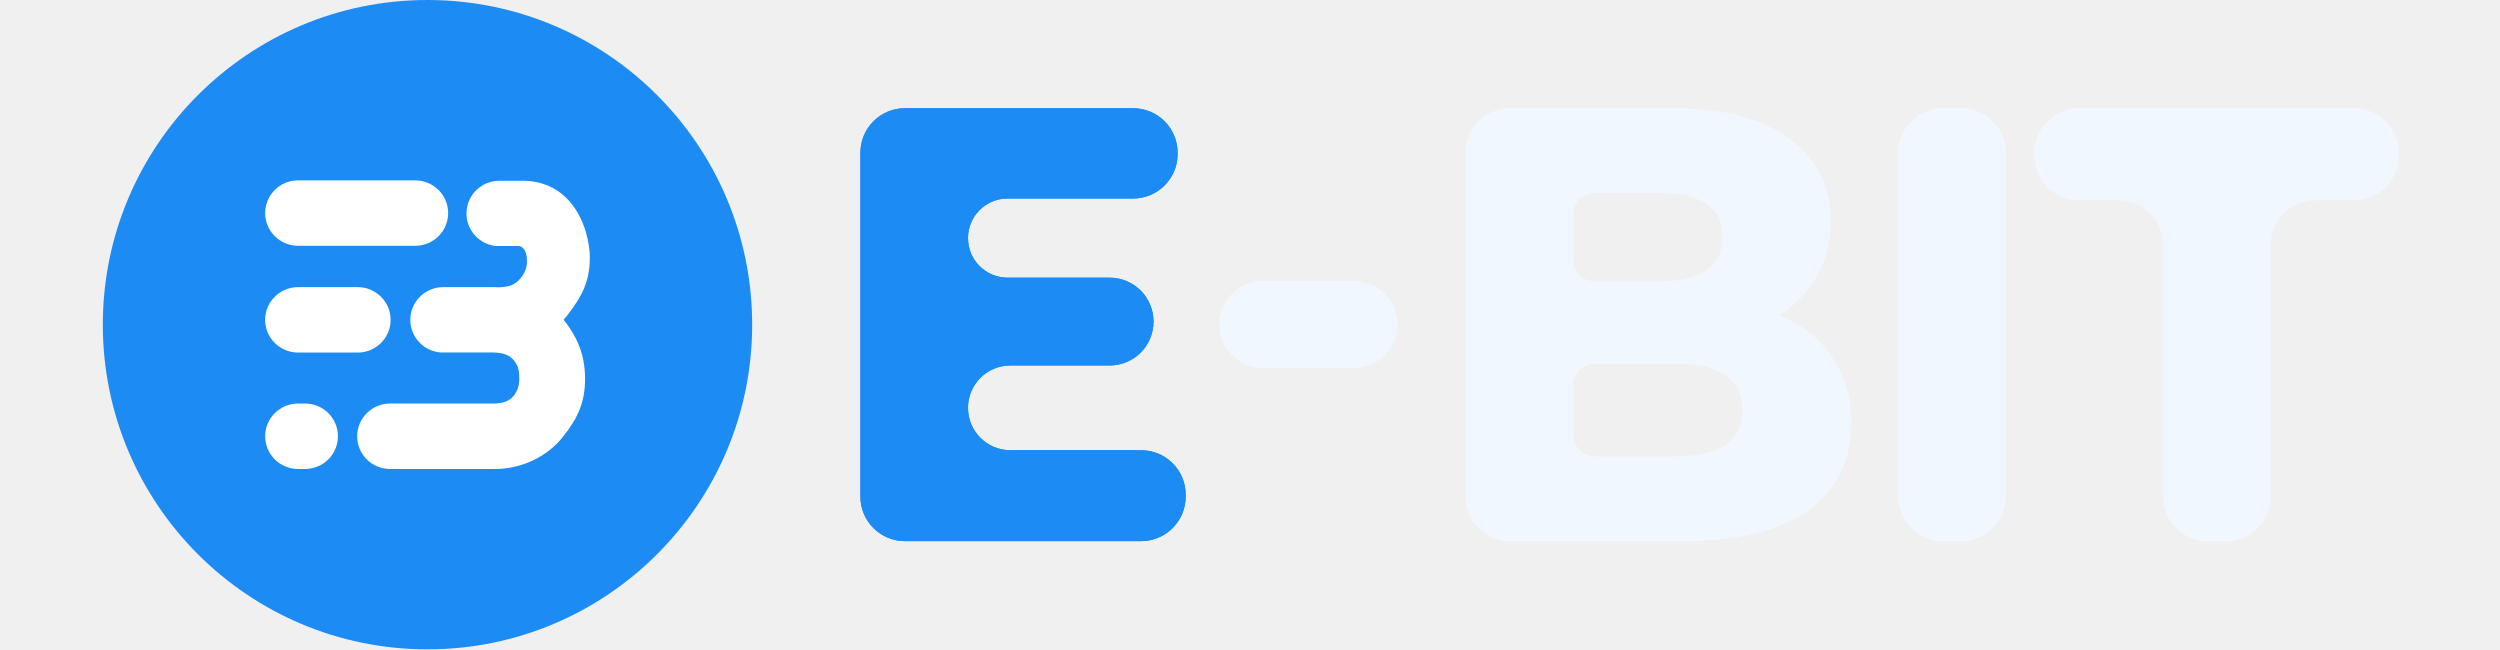
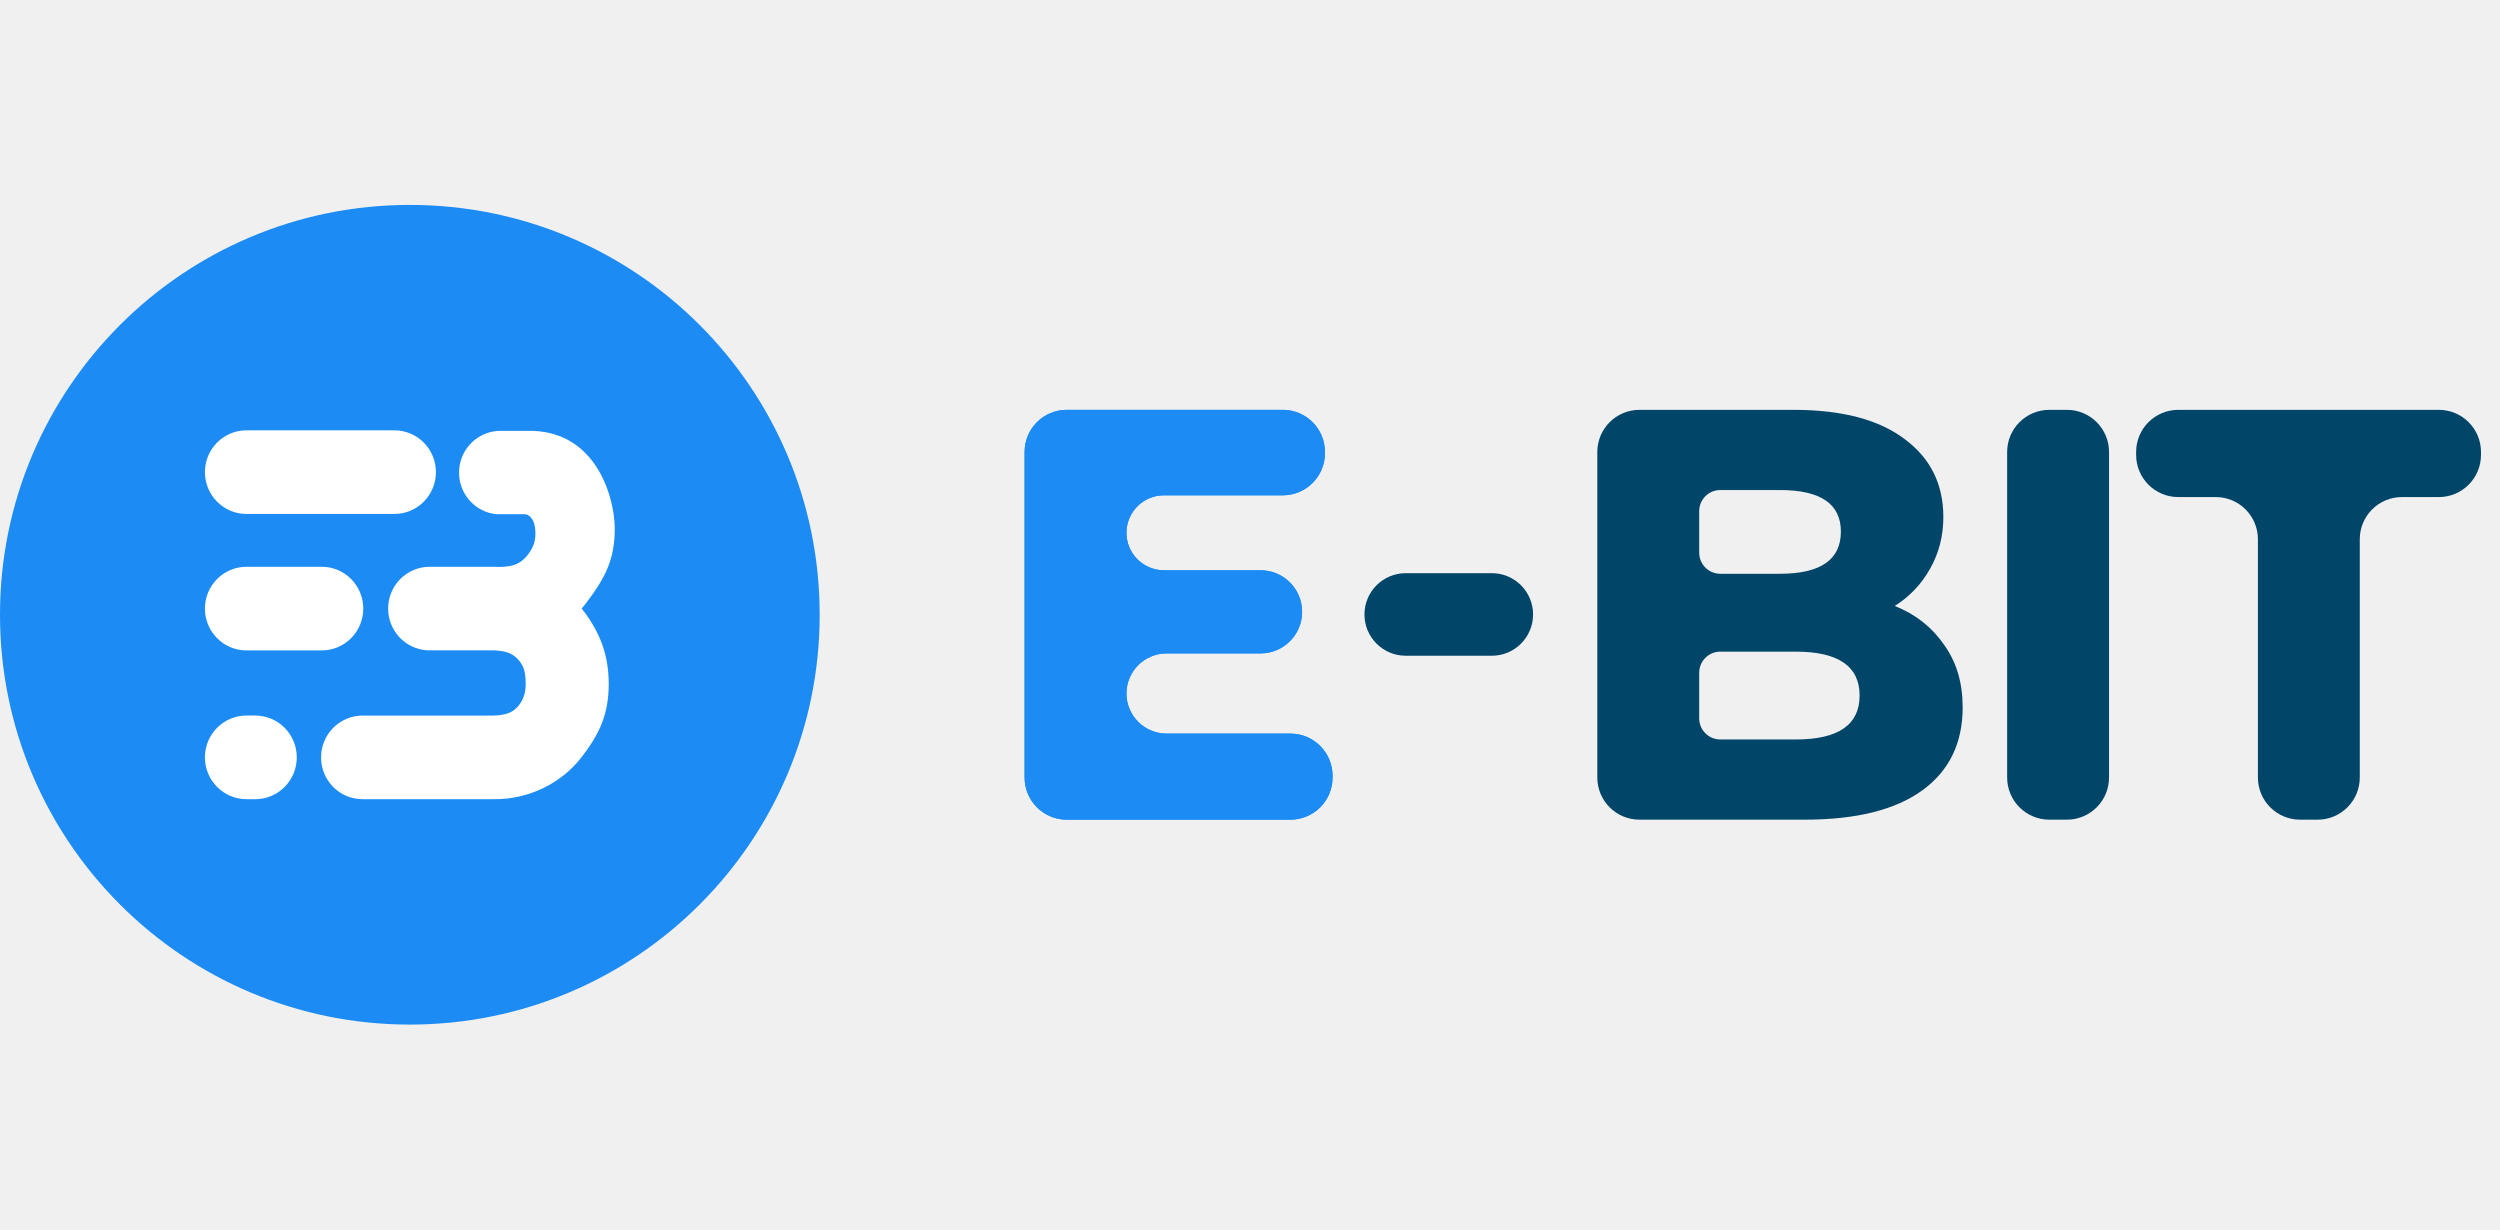
- <svg xmlns="http://www.w3.org/2000/svg" width="231" height="60" viewBox="0 0 231 60" fill="none">
-   <rect x="9.5" width="60" height="60" rx="30" fill="#1C8CF4" />
-   <path d="M33.052 26.532H27.54C25.861 26.532 24.5 27.885 24.5 29.554C24.5 31.224 25.861 32.577 27.54 32.577H33.052C34.731 32.577 36.092 31.224 36.092 29.554C36.092 27.885 34.731 26.532 33.052 26.532Z" fill="white" />
-   <path d="M27.54 16.666H38.369C40.047 16.666 41.409 18.02 41.409 19.689C41.409 21.357 40.047 22.711 38.369 22.711H27.54C25.862 22.711 24.5 21.357 24.5 19.689C24.5 18.02 25.862 16.666 27.54 16.666Z" fill="white" />
-   <path d="M28.185 37.287H27.54C25.861 37.287 24.5 38.641 24.5 40.31C24.5 41.98 25.861 43.333 27.54 43.333H28.185C29.864 43.333 31.225 41.98 31.225 40.31C31.225 38.641 29.864 37.287 28.185 37.287Z" fill="white" />
-   <path d="M52.347 29.228C53.801 27.355 54.489 26.028 54.5 23.814C54.5 23.178 54.396 22.34 54.138 21.464C53.481 19.227 51.822 16.739 48.331 16.703H46.141C44.52 16.703 43.197 17.964 43.107 19.553V19.898C43.191 21.38 44.348 22.577 45.819 22.731H47.927C47.957 22.731 47.993 22.737 48.033 22.747C48.277 22.817 48.655 23.126 48.689 23.956C48.714 24.585 48.61 25.082 48.085 25.728C47.592 26.31 47.091 26.483 46.35 26.532C46.26 26.538 46.166 26.541 46.069 26.545C46.003 26.545 45.879 26.539 45.739 26.532H40.952C39.273 26.532 37.912 27.885 37.912 29.554C37.912 31.159 39.17 32.471 40.758 32.57H45.627C45.675 32.571 45.721 32.573 45.766 32.577C46.633 32.626 47.074 32.843 47.457 33.266C47.84 33.72 47.981 34.124 47.981 35.011C47.981 35.629 47.823 36.141 47.429 36.612C47.011 37.077 46.552 37.256 45.627 37.288H36.041C34.364 37.288 33.003 38.642 33.003 40.311C33.003 41.981 34.341 43.31 36 43.333C37.56 43.333 39.563 43.333 41.611 43.333C42.969 43.333 44.347 43.333 45.627 43.333C48.283 43.365 50.659 42.105 52.043 40.328C53.451 38.557 54.054 37.102 54.06 35.011C54.055 32.953 53.466 31.3 52.078 29.546C52.168 29.44 52.266 29.339 52.348 29.231L52.347 29.228Z" fill="white" />
-   <path d="M192.1 18.514C189.828 18.514 187.986 16.672 187.986 14.4V14.114C187.986 11.842 189.828 10 192.1 10H217.529C219.801 10 221.643 11.842 221.643 14.114V14.4C221.643 16.672 219.801 18.514 217.529 18.514H213.929C211.657 18.514 209.815 20.356 209.815 22.629V45.886C209.815 48.158 207.973 50 205.7 50H203.986C201.714 50 199.872 48.158 199.872 45.886V22.629C199.872 20.356 198.03 18.514 195.758 18.514H192.1Z" fill="#F0F7FF" />
-   <path d="M181.227 10C183.5 10 185.342 11.842 185.342 14.114V45.886C185.342 48.158 183.5 50 181.227 50H179.513C177.241 50 175.399 48.158 175.399 45.886V14.114C175.399 11.842 177.241 10 179.513 10H181.227Z" fill="#F0F7FF" />
-   <path d="M164.427 29.143C166.446 29.943 168.046 31.2 169.227 32.914C170.446 34.59 171.056 36.629 171.056 39.029C171.056 42.533 169.741 45.238 167.113 47.143C164.484 49.048 160.656 50 155.627 50H139.513C137.241 50 135.399 48.158 135.399 45.886V14.114C135.399 11.842 137.241 10 139.513 10H154.541C159.265 10 162.884 10.952 165.399 12.857C167.913 14.724 169.17 17.257 169.17 20.457C169.17 22.324 168.732 24.019 167.856 25.543C167.018 27.029 165.875 28.229 164.427 29.143ZM145.341 23.943C145.341 25.079 146.262 26 147.399 26H153.227C157.189 26 159.17 24.629 159.17 21.886C159.17 19.181 157.189 17.829 153.227 17.829H147.399C146.262 17.829 145.341 18.75 145.341 19.886V23.943ZM154.77 42.171C158.922 42.171 160.999 40.743 160.999 37.886C160.999 35.029 158.922 33.6 154.77 33.6H147.399C146.262 33.6 145.341 34.521 145.341 35.657V40.114C145.341 41.25 146.262 42.171 147.399 42.171H154.77Z" fill="#F0F7FF" />
-   <path d="M125.1 25.943C127.325 25.943 129.129 27.747 129.129 29.971C129.129 32.196 127.325 34 125.1 34H116.7C114.476 34 112.672 32.196 112.672 29.971C112.672 27.747 114.476 25.943 116.7 25.943H125.1Z" fill="#F0F7FF" />
-   <path d="M109.557 45.886C109.557 48.158 107.715 50 105.443 50H83.614C81.342 50 79.5 48.158 79.5 45.886V14.114C79.5 11.842 81.342 10 83.614 10H104.7C106.972 10 108.814 11.842 108.814 14.114V14.229C108.814 16.501 106.972 18.343 104.7 18.343H93.1C91.08 18.343 89.443 19.98 89.443 22C89.443 24.02 91.08 25.657 93.1 25.657H102.529C104.769 25.657 106.586 27.474 106.586 29.714C106.586 31.955 104.769 33.771 102.529 33.771H93.357C91.195 33.771 89.443 35.524 89.443 37.686C89.443 39.847 91.195 41.6 93.357 41.6H105.443C107.715 41.6 109.557 43.442 109.557 45.714V45.886Z" fill="#1C8CF4" />
-   <path d="M109.557 45.886C109.557 48.158 107.715 50 105.443 50H83.614C81.342 50 79.5 48.158 79.5 45.886V14.114C79.5 11.842 81.342 10 83.614 10H104.7C106.972 10 108.814 11.842 108.814 14.114V14.229C108.814 16.501 106.972 18.343 104.7 18.343H93.1C91.08 18.343 89.443 19.98 89.443 22C89.443 24.02 91.08 25.657 93.1 25.657H102.529C104.769 25.657 106.586 27.474 106.586 29.714C106.586 31.955 104.769 33.771 102.529 33.771H93.357C91.195 33.771 89.443 35.524 89.443 37.686C89.443 39.847 91.195 41.6 93.357 41.6H105.443C107.715 41.6 109.557 43.442 109.557 45.714V45.886Z" fill="#1C8CF4" />
+ <svg xmlns="http://www.w3.org/2000/svg" width="122" height="60" viewBox="0 0 122 60" fill="none">
+   <rect y="10" width="40" height="40" rx="20" fill="#1C8CF4" />
+   <path d="M15.702 27.659H12.027C10.907 27.659 10 28.573 10 29.699C10 30.826 10.907 31.74 12.027 31.74H15.702C16.821 31.74 17.728 30.826 17.728 29.699C17.728 28.573 16.821 27.659 15.702 27.659Z" fill="white" />
+   <path d="M12.027 21H19.246C20.364 21 21.273 21.914 21.273 23.04C21.273 24.166 20.364 25.081 19.246 25.081H12.027C10.908 25.081 10 24.166 10 23.04C10 21.914 10.908 21 12.027 21Z" fill="white" />
+   <path d="M12.457 34.919H12.027C10.907 34.919 10 35.832 10 36.959C10 38.086 10.907 39 12.027 39H12.457C13.576 39 14.483 38.086 14.483 36.959C14.483 35.832 13.576 34.919 12.457 34.919Z" fill="white" />
+   <path d="M28.564 29.479C29.534 28.215 29.993 27.319 30 25.825C30 25.396 29.931 24.83 29.759 24.239C29.321 22.729 28.215 21.049 25.887 21.025H24.427C23.347 21.025 22.465 21.876 22.405 22.948V23.181C22.46 24.182 23.232 24.99 24.213 25.093H25.618C25.638 25.093 25.662 25.098 25.689 25.105C25.852 25.152 26.103 25.361 26.126 25.921C26.143 26.346 26.073 26.681 25.723 27.117C25.394 27.51 25.061 27.627 24.567 27.659C24.506 27.663 24.444 27.666 24.379 27.668C24.335 27.668 24.252 27.664 24.16 27.659H20.968C19.848 27.659 18.941 28.573 18.941 29.699C18.941 30.782 19.78 31.668 20.839 31.735H24.085C24.117 31.736 24.148 31.737 24.177 31.74C24.756 31.773 25.049 31.919 25.305 32.205C25.56 32.511 25.654 32.784 25.654 33.383C25.654 33.799 25.548 34.145 25.286 34.464C25.007 34.777 24.702 34.898 24.085 34.92H17.694C16.576 34.92 15.668 35.833 15.668 36.96C15.668 38.087 16.561 38.984 17.667 39C18.706 39 20.042 39 21.407 39C22.313 39 23.232 39 24.085 39C25.856 39.022 27.439 38.171 28.362 36.971C29.301 35.776 29.702 34.794 29.706 33.383C29.703 31.994 29.311 30.877 28.386 29.694C28.445 29.622 28.511 29.554 28.565 29.481L28.564 29.479Z" fill="white" />
+   <path d="M106.3 24.257C105.164 24.257 104.243 23.336 104.243 22.2V22.057C104.243 20.921 105.164 20 106.3 20H119.015C120.151 20 121.072 20.921 121.072 22.057V22.2C121.072 23.336 120.151 24.257 119.015 24.257H117.215C116.078 24.257 115.157 25.178 115.157 26.314V37.943C115.157 39.079 114.236 40 113.1 40H112.243C111.107 40 110.186 39.079 110.186 37.943V26.314C110.186 25.178 109.265 24.257 108.129 24.257H106.3Z" fill="#014569" />
+   <path d="M100.864 20C102 20 102.921 20.921 102.921 22.057V37.943C102.921 39.079 102 40 100.864 40H100.007C98.871 40 97.949 39.079 97.949 37.943V22.057C97.949 20.921 98.871 20 100.007 20H100.864Z" fill="#014569" />
+   <path d="M92.464 29.571C93.473 29.971 94.273 30.6 94.864 31.457C95.473 32.295 95.778 33.314 95.778 34.514C95.778 36.267 95.121 37.619 93.806 38.571C92.492 39.524 90.578 40 88.064 40H80.007C78.87 40 77.949 39.079 77.949 37.943V22.057C77.949 20.921 78.87 20 80.007 20H87.521C89.883 20 91.692 20.476 92.949 21.429C94.207 22.362 94.835 23.629 94.835 25.229C94.835 26.162 94.616 27.009 94.178 27.771C93.759 28.514 93.187 29.114 92.464 29.571ZM82.921 26.971C82.921 27.54 83.381 28 83.949 28H86.864C88.845 28 89.835 27.314 89.835 25.943C89.835 24.59 88.845 23.914 86.864 23.914H83.949C83.381 23.914 82.921 24.375 82.921 24.943V26.971ZM87.635 36.086C89.711 36.086 90.749 35.371 90.749 33.943C90.749 32.514 89.711 31.8 87.635 31.8H83.949C83.381 31.8 82.921 32.261 82.921 32.829V35.057C82.921 35.625 83.381 36.086 83.949 36.086H87.635Z" fill="#014569" />
+   <path d="M72.8 27.971C73.913 27.971 74.814 28.873 74.814 29.986C74.814 31.098 73.913 32 72.8 32H68.6C67.488 32 66.586 31.098 66.586 29.986C66.586 28.873 67.488 27.971 68.6 27.971H72.8Z" fill="#014569" />
+   <path d="M65.029 37.943C65.029 39.079 64.108 40 62.971 40H52.057C50.921 40 50 39.079 50 37.943V22.057C50 20.921 50.921 20 52.057 20H62.6C63.736 20 64.657 20.921 64.657 22.057V22.114C64.657 23.25 63.736 24.171 62.6 24.171H56.8C55.79 24.171 54.971 24.99 54.971 26C54.971 27.01 55.79 27.829 56.8 27.829H61.514C62.635 27.829 63.543 28.737 63.543 29.857C63.543 30.977 62.635 31.886 61.514 31.886H56.929C55.848 31.886 54.971 32.762 54.971 33.843C54.971 34.924 55.848 35.8 56.929 35.8H62.971C64.108 35.8 65.029 36.721 65.029 37.857V37.943Z" fill="#1C8CF4" />
+   <path d="M65.029 37.943C65.029 39.079 64.108 40 62.971 40H52.057C50.921 40 50 39.079 50 37.943V22.057C50 20.921 50.921 20 52.057 20H62.6C63.736 20 64.657 20.921 64.657 22.057V22.114C64.657 23.25 63.736 24.171 62.6 24.171H56.8C55.79 24.171 54.971 24.99 54.971 26C54.971 27.01 55.79 27.829 56.8 27.829H61.514C62.635 27.829 63.543 28.737 63.543 29.857C63.543 30.977 62.635 31.886 61.514 31.886H56.929C55.848 31.886 54.971 32.762 54.971 33.843C54.971 34.924 55.848 35.8 56.929 35.8H62.971C64.108 35.8 65.029 36.721 65.029 37.857V37.943Z" fill="#1C8CF4" />
</svg>
